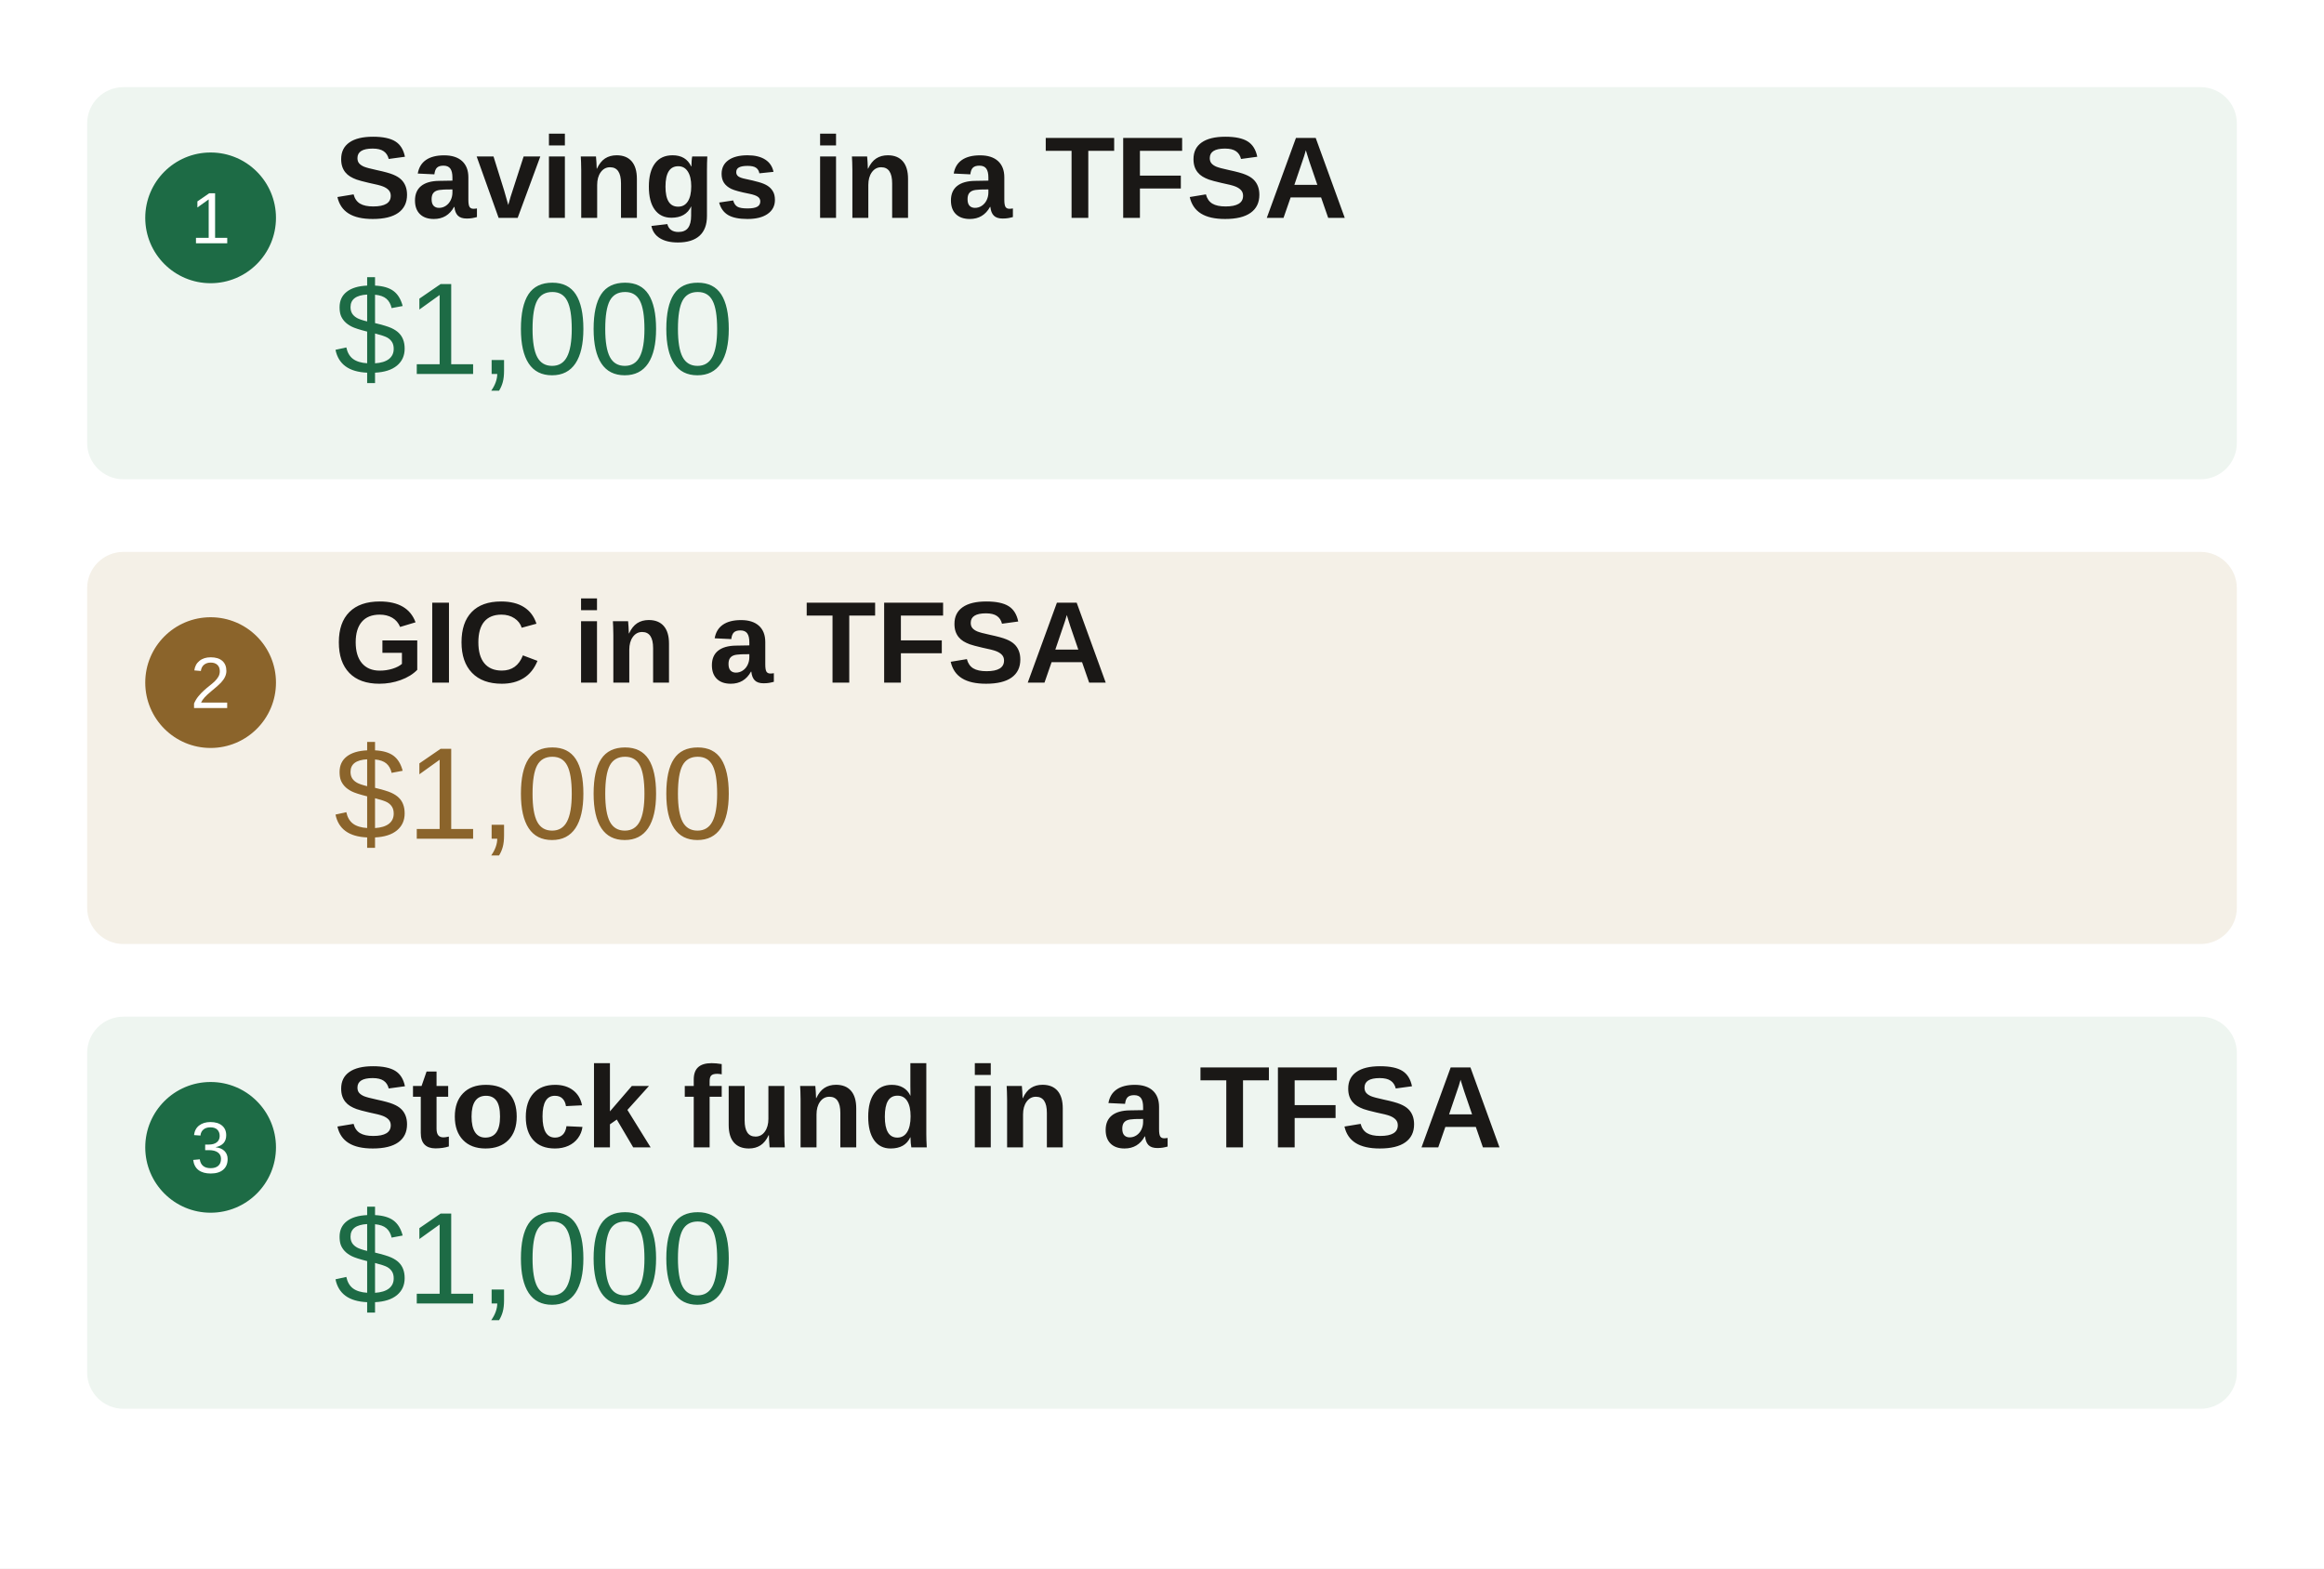
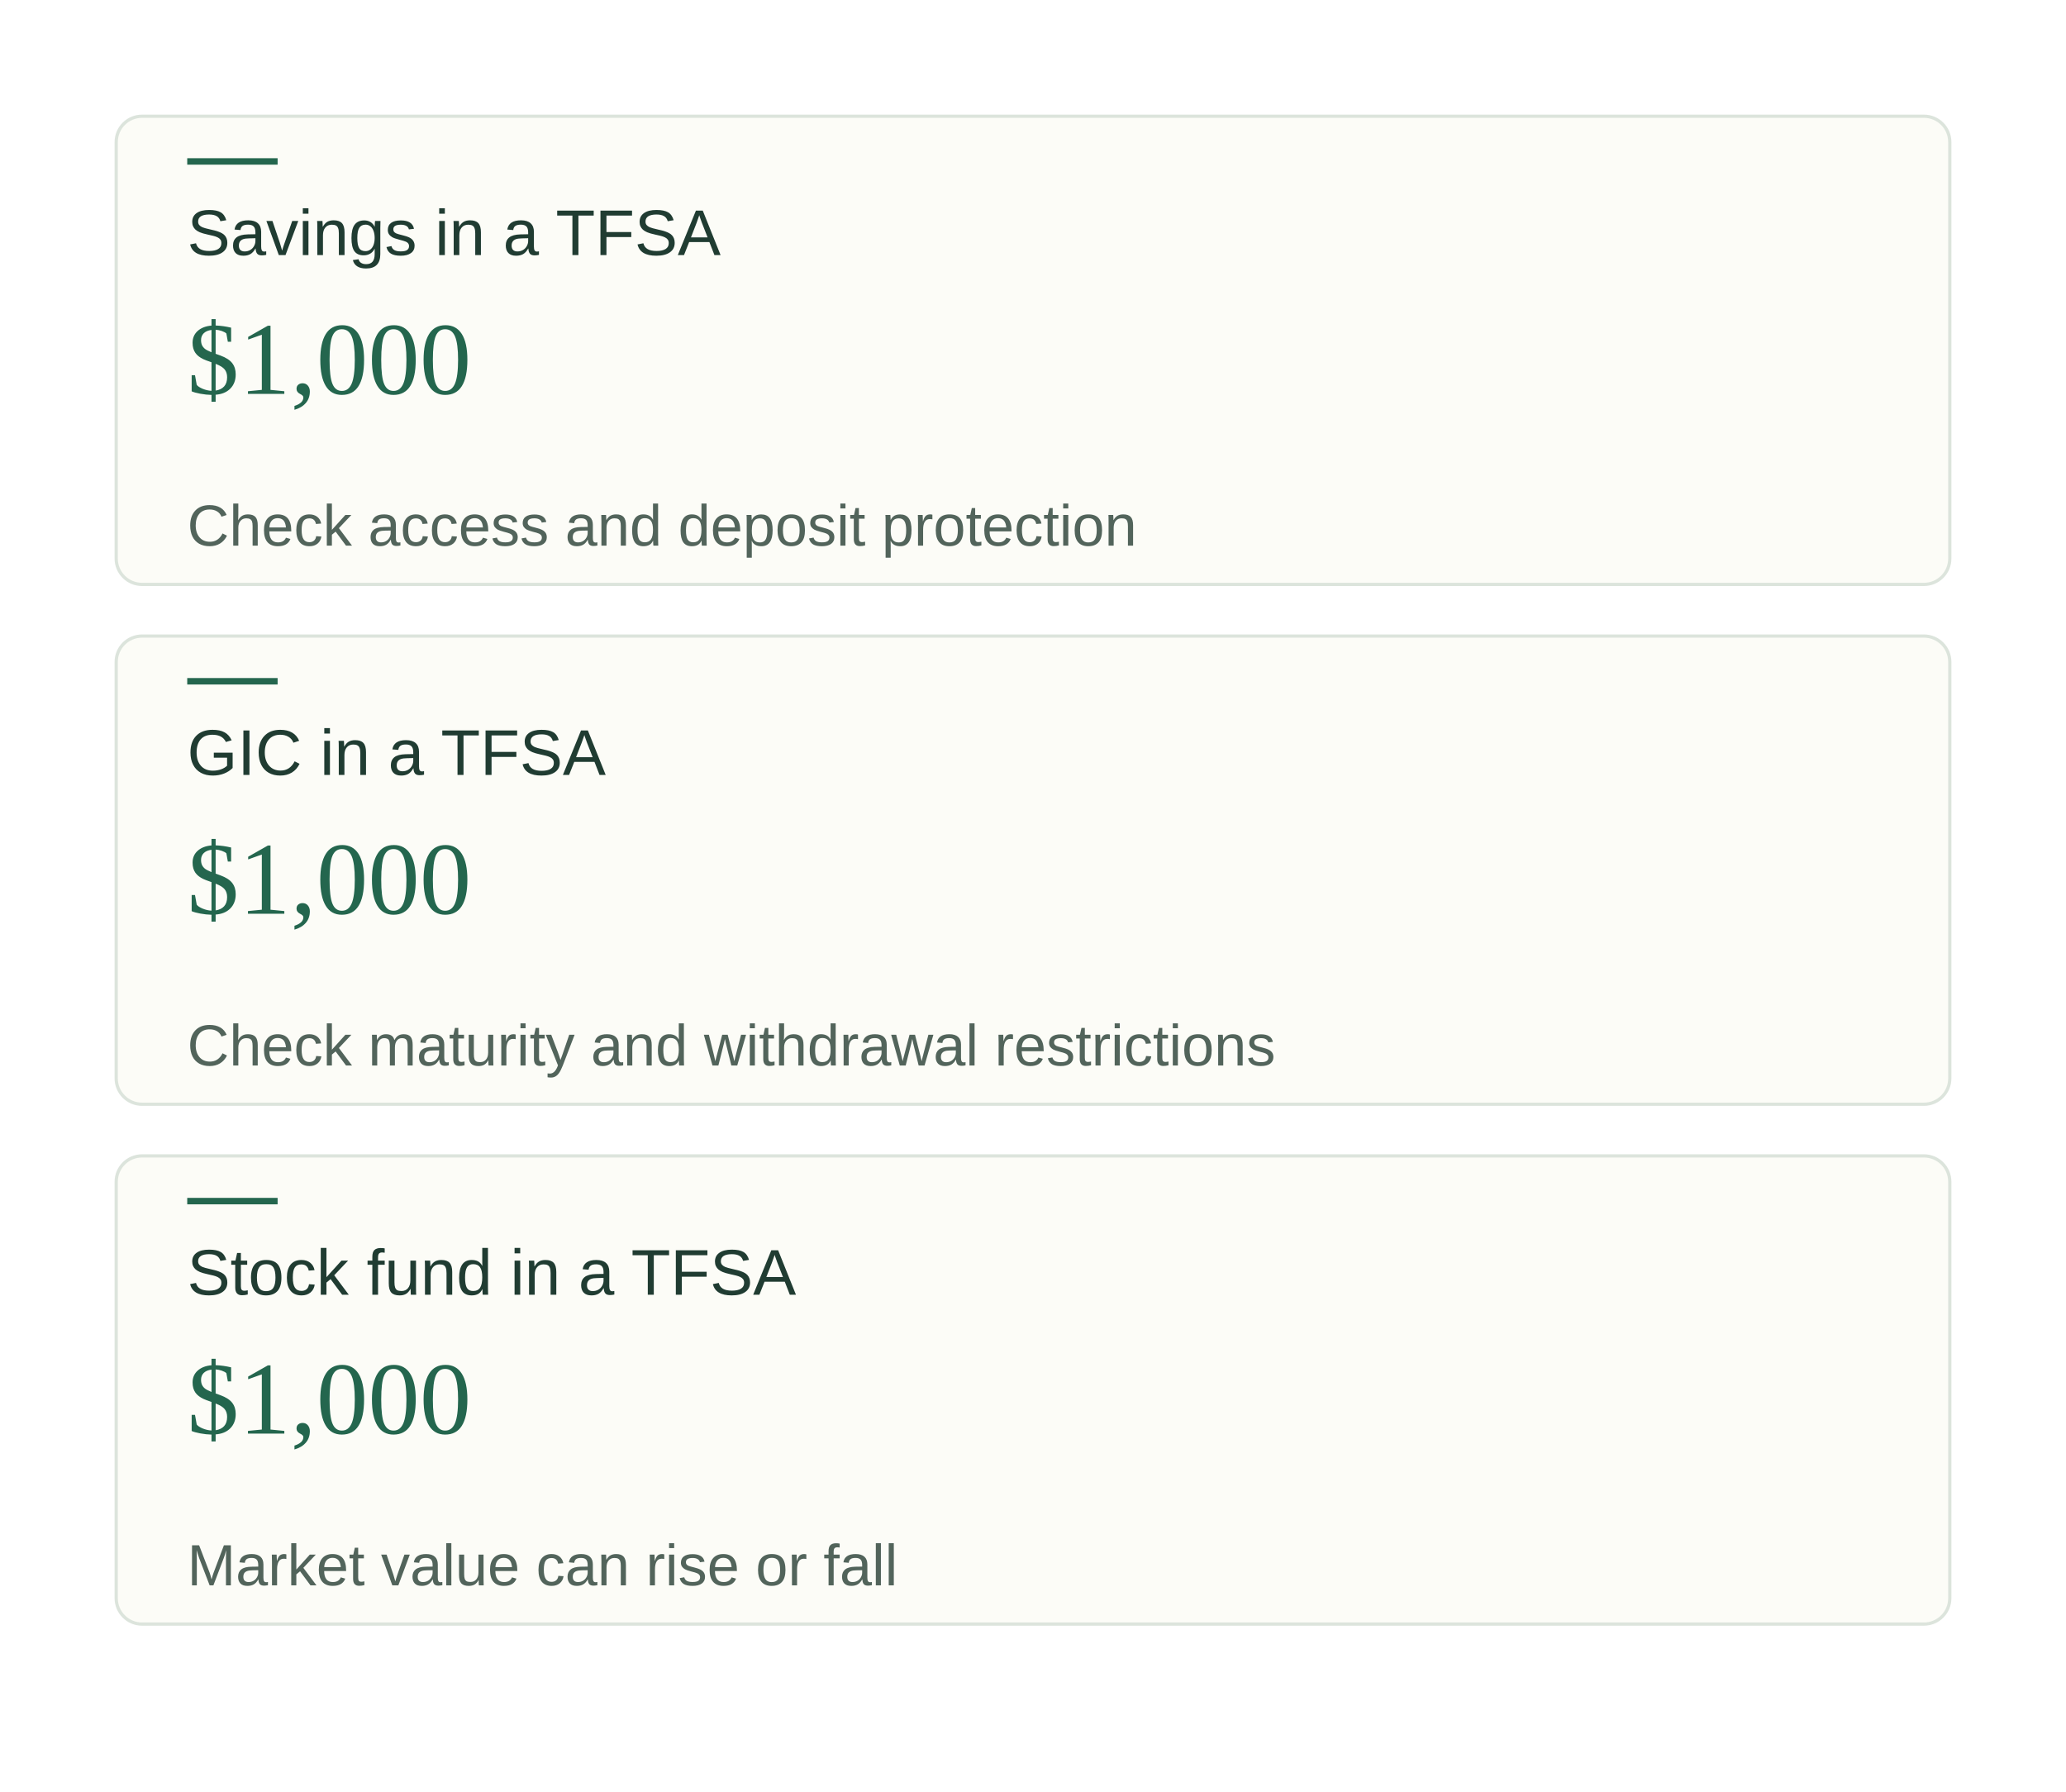
- <svg xmlns="http://www.w3.org/2000/svg" width="640" height="432" viewBox="0 0 640 432" role="img" aria-labelledby="title description">
-   <rect width="640" height="432" fill="#fff" />
-   <g font-family="Arial, Helvetica, sans-serif" fill="#1a1816">
-     <g>
-       <rect x="24" y="24" width="592" height="108" rx="10" fill="#eef5f0" />
-       <circle cx="58" cy="60" r="18" fill="#1d6b45" />
-       <text x="58" y="67" font-size="20" text-anchor="middle" fill="#fff">1</text>
-       <text x="92" y="60" font-size="32" font-weight="600">Savings in a TFSA</text>
-       <text x="92" y="103" font-size="36" fill="#1d6b45">$1,000</text>
+ <svg xmlns="http://www.w3.org/2000/svg" width="640" height="555" viewBox="0 0 640 555" data-layout="compare" role="img" aria-labelledby="title description">
+   <rect width="640" height="555" fill="#fff" />
+   <g font-family="Arial, Helvetica, sans-serif">
+     <g data-row="0">
+       <rect x="36" y="36" width="568" height="145" rx="8" fill="#fcfcf7" stroke="#dce4dc" />
+       <path d="M58 50h28" stroke="#24664e" stroke-width="2" />
+       <text x="58" y="79" font-size="20" font-weight="500" fill="#203c32" text-anchor="start">
+         <tspan x="58" dy="0">Savings in a TFSA</tspan>
+       </text>
+       <text x="58" y="122" font-size="32" font-weight="400" fill="#24664e" text-anchor="start" font-family="Georgia, Times New Roman, serif">
+         <tspan x="58" dy="0">$1,000</tspan>
+       </text>
+       <text x="58" y="169" font-size="18" font-weight="400" fill="#52645b" text-anchor="start">
+         <tspan x="58" dy="0">Check access and deposit protection</tspan>
+       </text>
    </g>
-     <g>
-       <rect x="24" y="152" width="592" height="108" rx="10" fill="#f4f0e7" />
-       <circle cx="58" cy="188" r="18" fill="#8b642b" />
-       <text x="58" y="195" font-size="20" text-anchor="middle" fill="#fff">2</text>
-       <text x="92" y="188" font-size="32" font-weight="600">GIC in a TFSA</text>
-       <text x="92" y="231" font-size="36" fill="#8b642b">$1,000</text>
+     <g data-row="1">
+       <rect x="36" y="197" width="568" height="145" rx="8" fill="#fcfcf7" stroke="#dce4dc" />
+       <path d="M58 211h28" stroke="#24664e" stroke-width="2" />
+       <text x="58" y="240" font-size="20" font-weight="500" fill="#203c32" text-anchor="start">
+         <tspan x="58" dy="0">GIC in a TFSA</tspan>
+       </text>
+       <text x="58" y="283" font-size="32" font-weight="400" fill="#24664e" text-anchor="start" font-family="Georgia, Times New Roman, serif">
+         <tspan x="58" dy="0">$1,000</tspan>
+       </text>
+       <text x="58" y="330" font-size="18" font-weight="400" fill="#52645b" text-anchor="start">
+         <tspan x="58" dy="0">Check maturity and withdrawal restrictions</tspan>
+       </text>
    </g>
-     <g>
-       <rect x="24" y="280" width="592" height="108" rx="10" fill="#eef5f0" />
-       <circle cx="58" cy="316" r="18" fill="#1d6b45" />
-       <text x="58" y="323" font-size="20" text-anchor="middle" fill="#fff">3</text>
-       <text x="92" y="316" font-size="32" font-weight="600">Stock fund in a TFSA</text>
-       <text x="92" y="359" font-size="36" fill="#1d6b45">$1,000</text>
+     <g data-row="2">
+       <rect x="36" y="358" width="568" height="145" rx="8" fill="#fcfcf7" stroke="#dce4dc" />
+       <path d="M58 372h28" stroke="#24664e" stroke-width="2" />
+       <text x="58" y="401" font-size="20" font-weight="500" fill="#203c32" text-anchor="start">
+         <tspan x="58" dy="0">Stock fund in a TFSA</tspan>
+       </text>
+       <text x="58" y="444" font-size="32" font-weight="400" fill="#24664e" text-anchor="start" font-family="Georgia, Times New Roman, serif">
+         <tspan x="58" dy="0">$1,000</tspan>
+       </text>
+       <text x="58" y="491" font-size="18" font-weight="400" fill="#52645b" text-anchor="start">
+         <tspan x="58" dy="0">Market value can rise or fall</tspan>
+       </text>
    </g>
  </g>
</svg>
